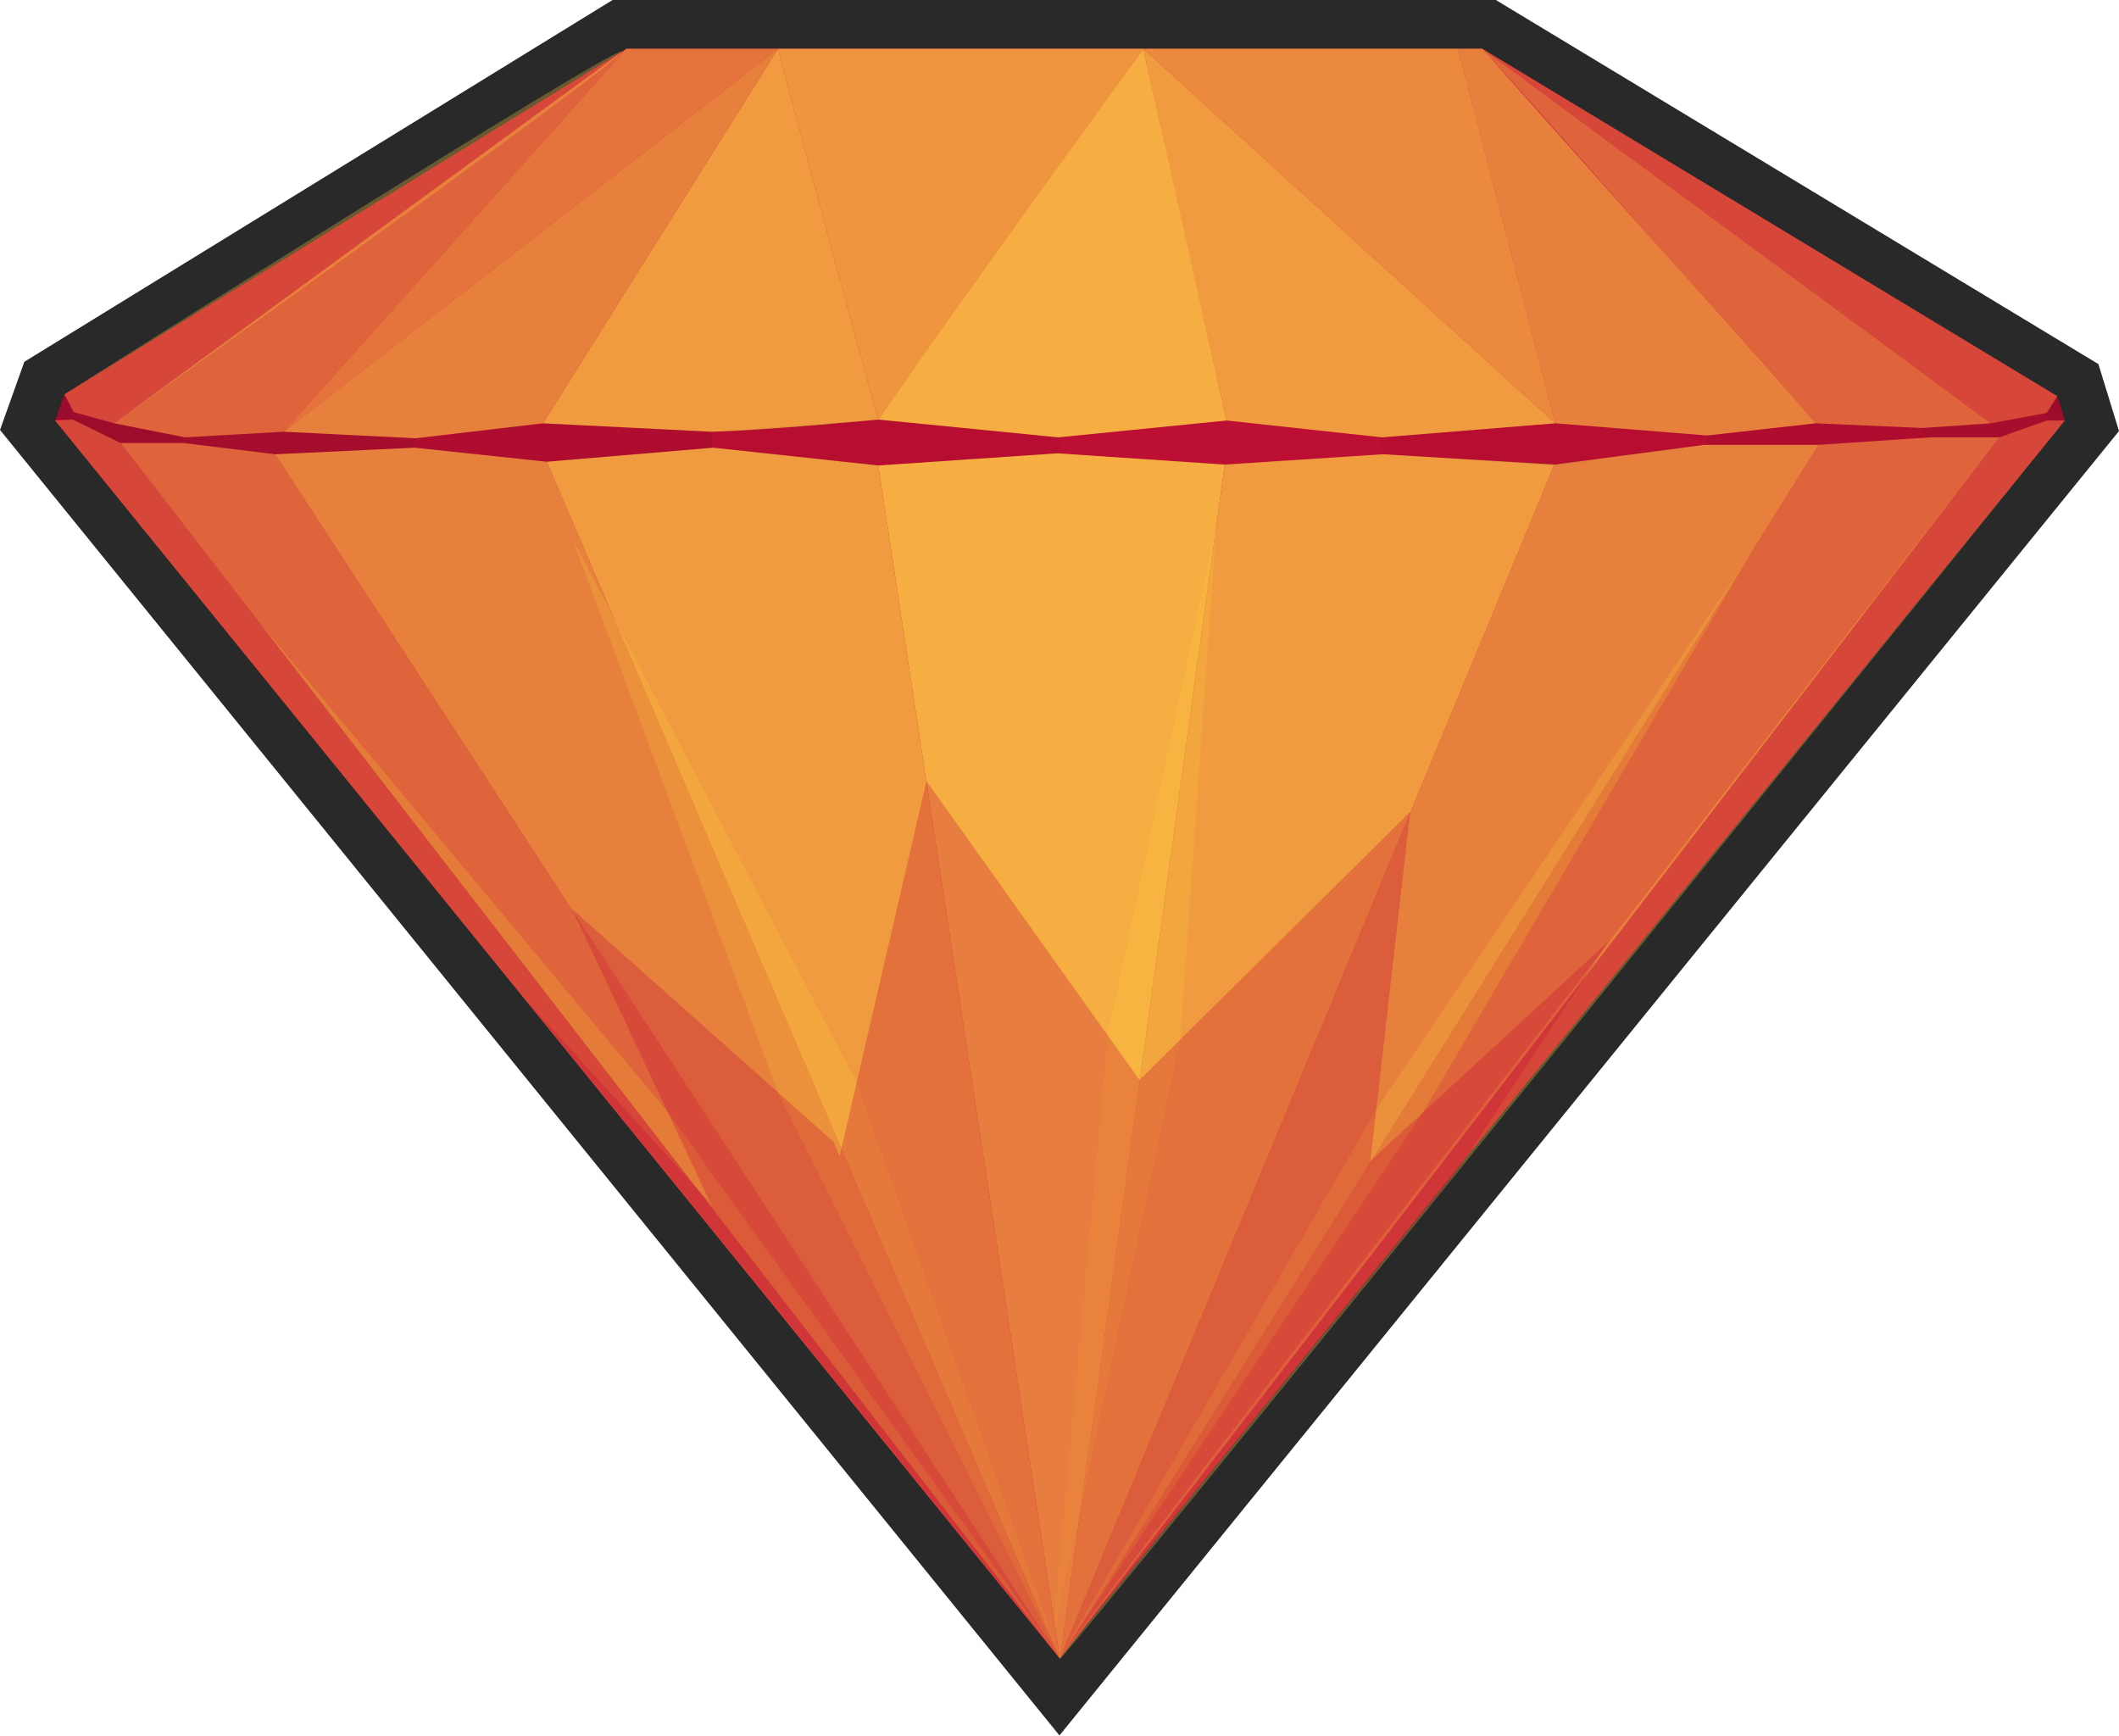
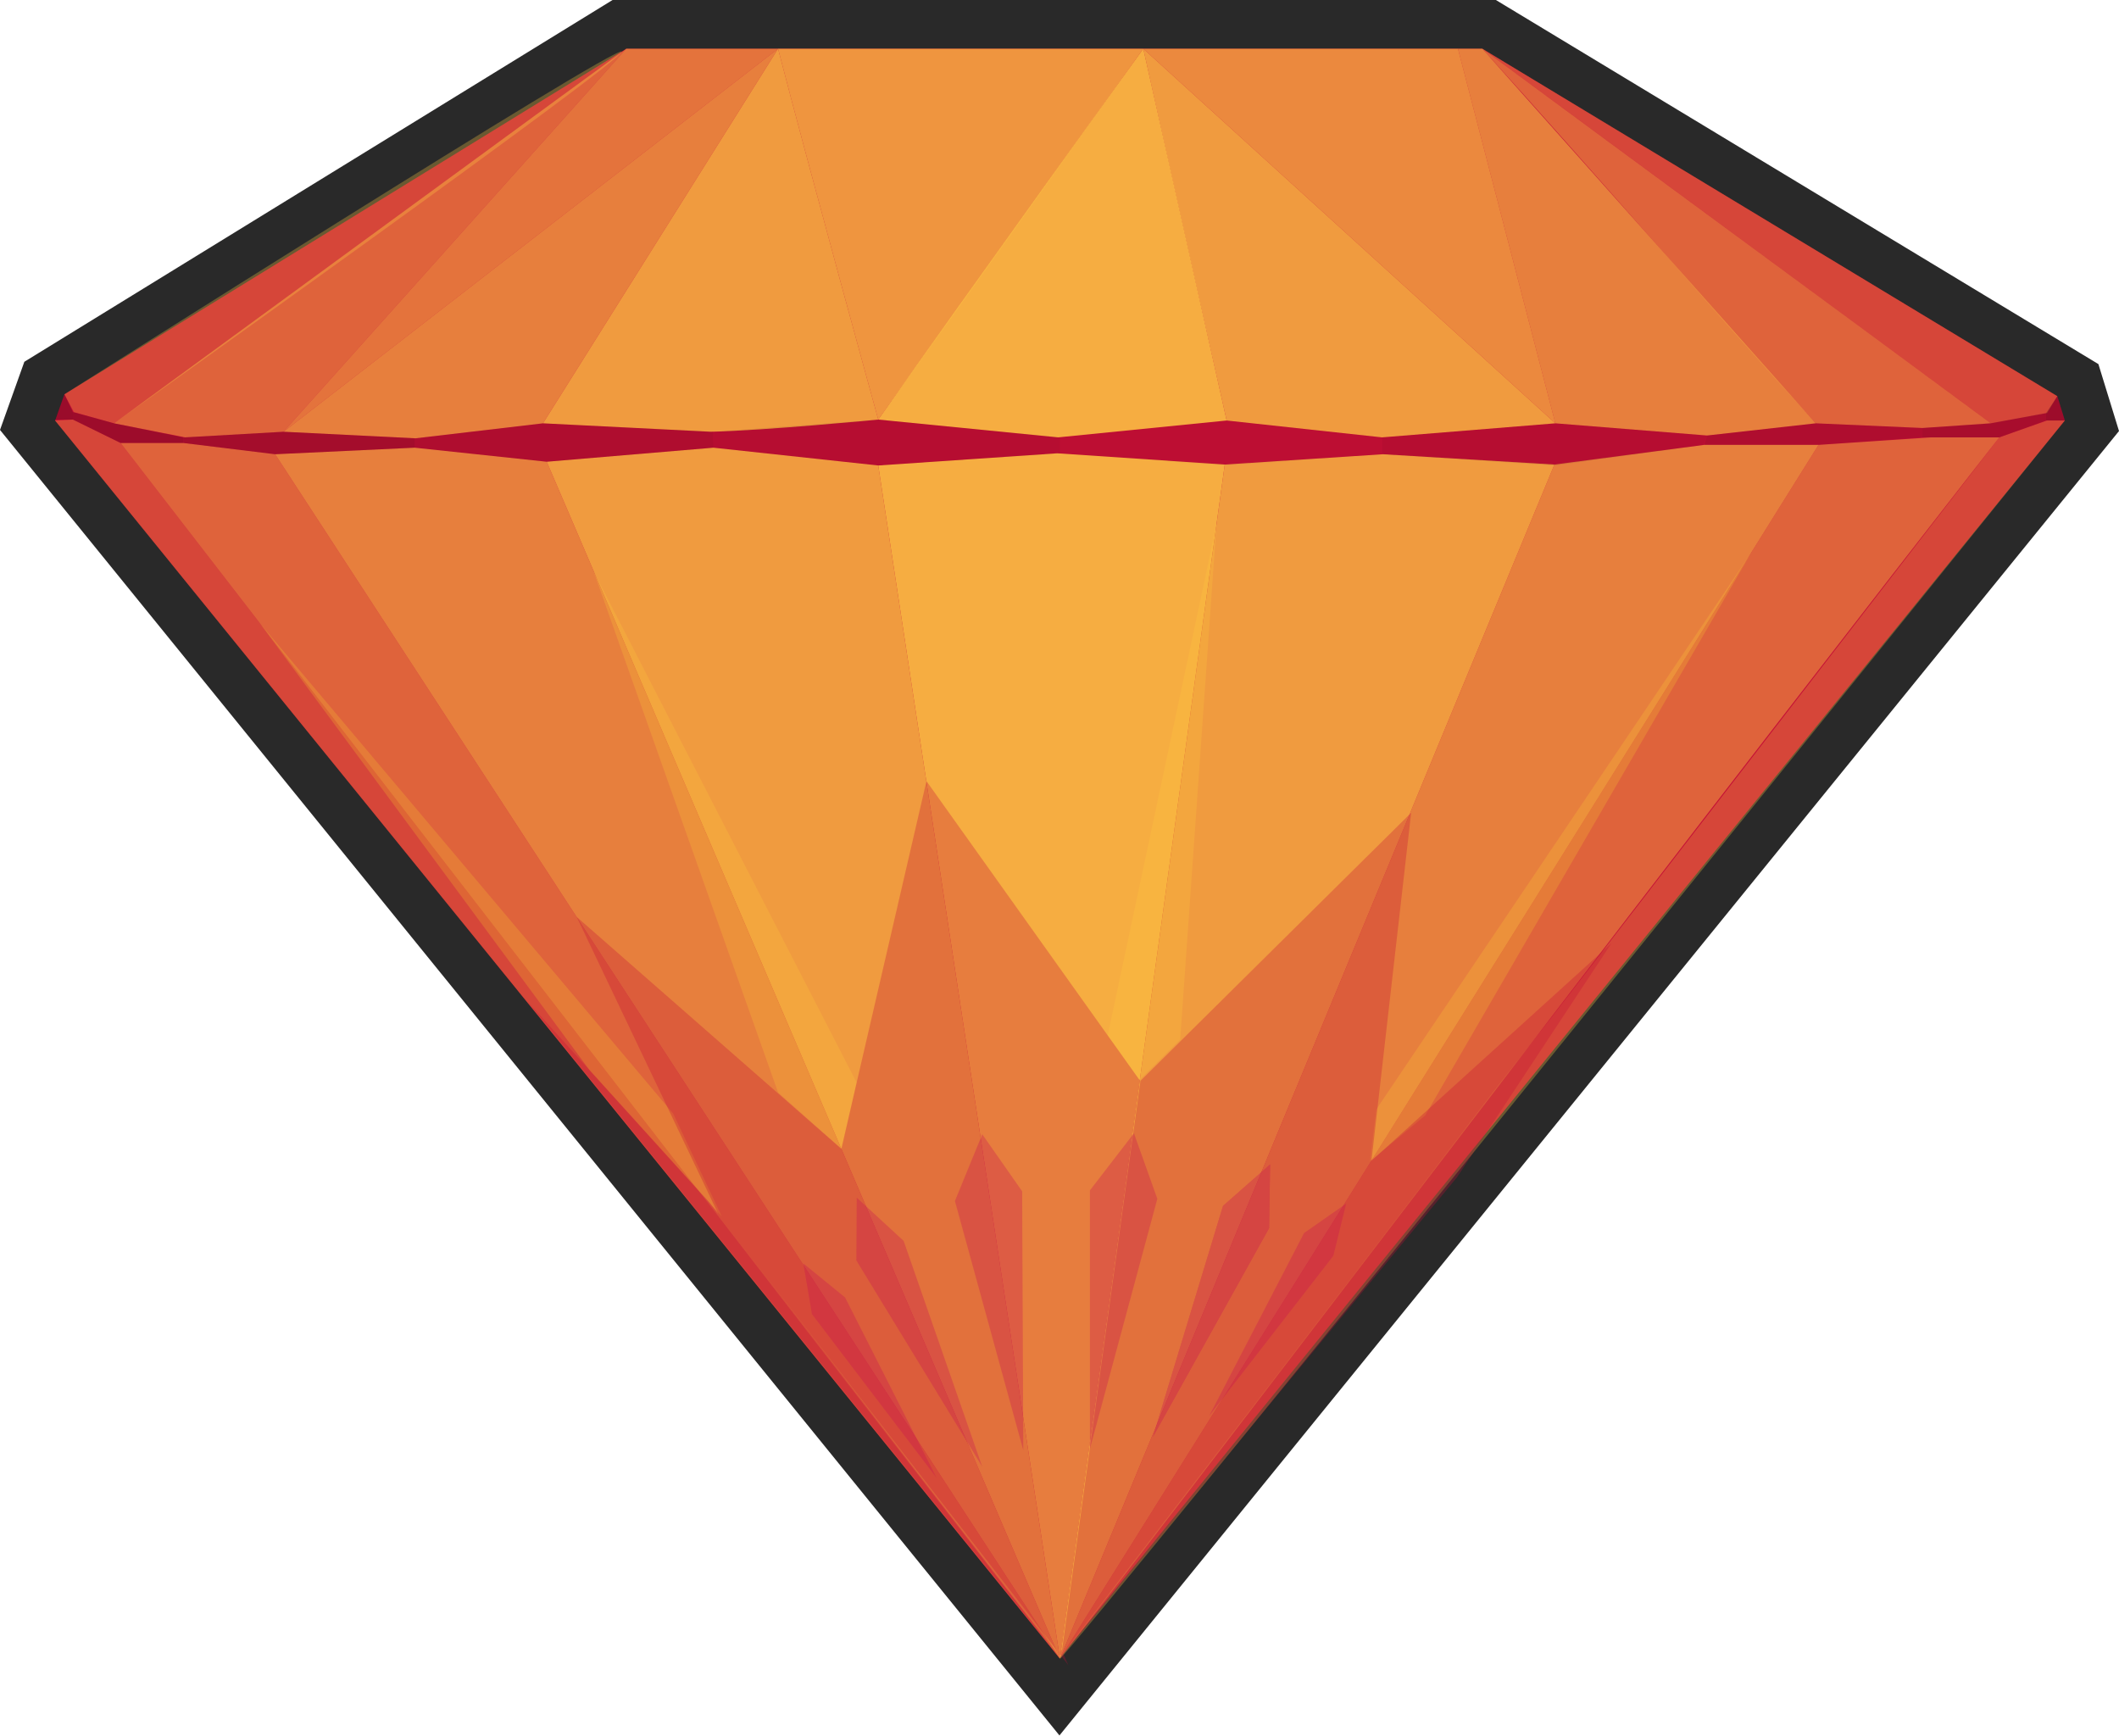
<svg xmlns="http://www.w3.org/2000/svg" id="Transparency_test_2_copy" data-name="Transparency test 2 copy" viewBox="0 0 2262.673 1852.995">
  <defs>
-     <style>.cls-1{fill:#c40e35;}.cls-2{fill:#292929;}.cls-3{opacity:0.22;}.cls-4{fill:#f9d91c;}.cls-17,.cls-5{opacity:0.3;}.cls-6{fill:#ffc943;}.cls-19,.cls-7{opacity:0.45;}.cls-21,.cls-8{opacity:0.6;}.cls-9{opacity:0.75;}.cls-10{opacity:0.85;}.cls-11{opacity:0.54;}.cls-12{opacity:0.72;}.cls-13{opacity:0.66;}.cls-14{opacity:0.36;}.cls-15,.cls-16,.cls-17,.cls-18,.cls-19,.cls-20,.cls-21{fill:#000503;}.cls-15{opacity:0.2;}.cls-16{opacity:0.1;}.cls-18{opacity:0.4;}.cls-20{opacity:0.55;}</style>
+     <style>.cls-1{fill:#c40e35;}.cls-2{fill:#292929;}.cls-3{opacity:0.22;}.cls-4{fill:#f9d91c;}.cls-19,.cls-5{opacity:0.3;}.cls-6{fill:#ffc943;}.cls-21,.cls-7{opacity:0.45;}.cls-23,.cls-8{opacity:0.6;}.cls-9{opacity:0.75;}.cls-10{opacity:0.85;}.cls-11{opacity:0.54;}.cls-12{opacity:0.72;}.cls-13{opacity:0.66;}.cls-14{opacity:0.29;}.cls-15{fill:#c50c53;}.cls-16{opacity:0.36;}.cls-17,.cls-18,.cls-19,.cls-20,.cls-21,.cls-22,.cls-23{fill:#000503;}.cls-17{opacity:0.2;}.cls-18{opacity:0.1;}.cls-20{opacity:0.4;}.cls-22{opacity:0.55;}</style>
  </defs>
  <polygon class="cls-1" points="29.404 454.028 47.399 403.644 661.453 26 1590.054 26 2218.742 405.875 2233.741 454.62 1131.299 1811.748 29.404 454.028" />
  <path class="cls-2" d="M1680,497l614,371,8,26L1228.5,2215.5,156,894l10-28L766,497h914m14.49-52H751.29l-12.53,7.706-600,369-15.578,9.581L117.029,848.51l-10,28-9.838,27.546,18.432,22.712,1072.5,1321.5,40.357,49.727,40.38-49.709,1073.5-1321.5,17.503-21.547L2351.7,878.708l-8-26-5.833-18.957-16.975-10.257-614-371L1694.49,445Z" transform="translate(-97.1915 -445)" />
  <g id="Layer_24" data-name="Layer 24" class="cls-3">
-     <polygon class="cls-4" points="1299.022 559.65 1182.808 1105.534 1123.808 1752.177 1260.231 1110.003 1299.022 559.65" />
-     <polygon class="cls-4" points="1870.036 589.959 1469.621 1184.489 1131.808 1770 1519.357 1187.886 1870.036 589.959" />
-     <polygon class="cls-4" points="610.808 574 914.741 1155.914 1131.808 1770 830.808 1166.462 610.808 574" />
-     <polygon class="cls-4" points="277.266 665.125 1131.808 1770 712.808 1187.086 277.266 665.125" />
+     <polygon class="cls-4" points="1299.022 559.65 1182.808 1105.534 1216.808 1153 1260.231 1110.003 1299.022 559.65" />
+     <polygon class="cls-4" points="1870.036 589.959 1469.621 1184.489 1462.808 1240 1521.808 1191 1870.036 589.959" />
+     <polygon class="cls-4" points="633.808 610 914.741 1155.914 898.808 1227 830.808 1166.462 633.808 610" />
+     <polygon class="cls-4" points="277.266 665.125 629.808 1143 770.808 1299 718.808 1189 277.266 665.125" />
+     <path class="cls-4" d="M416,1503" transform="translate(-97.1915 -445)" />
+     <path class="cls-4" d="M445,1464" transform="translate(-97.1915 -445)" />
  </g>
  <g id="Yellow">
    <g class="cls-5">
      <polygon class="cls-6" points="1582.808 52 2196.808 423 2185.808 441 2125.808 452 1582.808 52" />
    </g>
    <g class="cls-7">
      <path class="cls-6" d="M2036,897l114,5,73-5c-180.667-133.333-362.333-266.667-543-400C1798,627,1918,767,2036,897Z" transform="translate(-97.1915 -445)" />
    </g>
    <g class="cls-8">
      <path class="cls-6" d="M1680,497l356,400-116,13-162-13c-34.667-133.333-104-400-104-400Z" transform="translate(-97.1915 -445)" />
    </g>
    <g class="cls-9">
      <path class="cls-6" d="M1318,497c29.667,135,89,397,89,397l166,18,185-15Z" transform="translate(-97.1915 -445)" />
    </g>
    <g class="cls-10">
      <path class="cls-6" d="M1318,497s-188,261-283,396l192,19,180-18Z" transform="translate(-97.1915 -445)" />
    </g>
    <g class="cls-9">
      <path class="cls-6" d="M928,497,677,897l179,9c59-1.333,179-13,179-13S963,632,928,497Z" transform="translate(-97.1915 -445)" />
    </g>
    <g class="cls-8">
      <path class="cls-6" d="M928,497,677,897,541,913l-141-7Z" transform="translate(-97.1915 -445)" />
    </g>
    <g class="cls-7">
      <path class="cls-6" d="M400,906l-105,6-76-15L766,497Z" transform="translate(-97.1915 -445)" />
    </g>
    <g class="cls-5">
      <path class="cls-6" d="M219,897l-43-12-10-19S755.78,492.23,761,500C766.067,507.542,219,897,219,897Z" transform="translate(-97.1915 -445)" />
    </g>
    <g class="cls-5">
      <path class="cls-6" d="M156,894l19-1,51,25L1229,2216C871,1775,156,894,156,894Z" transform="translate(-97.1915 -445)" />
    </g>
    <g class="cls-7">
      <path class="cls-6" d="M226,918h67l98,12,838,1286C892.333,1780.333,226,918,226,918Z" transform="translate(-97.1915 -445)" />
    </g>
    <g class="cls-8">
      <path class="cls-6" d="M391,930l149-7,141,15q274,639,548,1278Z" transform="translate(-97.1915 -445)" />
    </g>
    <g class="cls-9">
      <path class="cls-6" d="M681,938l178-15,176,19q97,637,194,1274Q955,1577,681,938Z" transform="translate(-97.1915 -445)" />
    </g>
    <g class="cls-10">
      <path class="cls-6" d="M1035,942l191-13,179,12s-117.333,850-176,1275C1164.333,1791.333,1035,942,1035,942Z" transform="translate(-97.1915 -445)" />
    </g>
    <g class="cls-9">
      <path class="cls-6" d="M1405,941l169-11,183,11L1229,2216C1287.667,1791,1405,941,1405,941Z" transform="translate(-97.1915 -445)" />
    </g>
    <g class="cls-8">
      <path class="cls-6" d="M1757,941l160-21h122s-541,866.667-810,1296Z" transform="translate(-97.1915 -445)" />
    </g>
    <g class="cls-7">
-       <path class="cls-6" d="M2039,920l120-8h73s-668,871.333-1003,1304C1498,1786.667,2039,920,2039,920Z" transform="translate(-97.1915 -445)" />
+       <path class="cls-6" d="M2039,920l120-8h73s-178.141,228.013-394,509c-205.76,267.841-445.512,583.848-609,795C1498,1786.667,2039,920,2039,920Z" transform="translate(-97.1915 -445)" />
    </g>
    <g class="cls-5">
-       <path class="cls-6" d="M2302,894h-19l-51,18S1224.646,2212.558,1229,2216C1233.419,2219.494,2302,894,2302,894Z" transform="translate(-97.1915 -445)" />
+       <path class="cls-6" d="M2302,894h-19l-51,18-478,619-60.061,76.969S1575.828,1763.447,1458,1917c-115.117,150.021-230.026,298.189-229,299C1233.419,2219.494,2302,894,2302,894Z" transform="translate(-97.1915 -445)" />
    </g>
    <g class="cls-11">
      <path class="cls-6" d="M400,906,766,497H928Z" transform="translate(-97.1915 -445)" />
    </g>
    <g class="cls-12">
      <path class="cls-6" d="M928,497c35,135,107,396,107,396l283-396Z" transform="translate(-97.1915 -445)" />
    </g>
    <g class="cls-13">
      <path class="cls-6" d="M1758,897,1318,497h336Q1706,697,1758,897Z" transform="translate(-97.1915 -445)" />
    </g>
+     <path class="cls-6" d="M1908,1441" transform="translate(-97.1915 -445)" />
  </g>
  <g id="Layer_14_copy_2" data-name="Layer 14 copy 2" class="cls-5">
    <polygon class="cls-1" points="989.278 834 894.808 1242 1131.808 1770 1216.923 1153.399 989.278 834" />
-     <polygon class="cls-1" points="1216.808 1153 1131.808 1770 1463.279 1240.122 1505.836 866.809 1216.808 1153" />
-     <polygon class="cls-1" points="889.808 1219 610.947 970.683 761.808 1291.185 1131.808 1770 889.808 1219" />
-     <polygon class="cls-1" points="1717.808 1005 1462.808 1240 1131.808 1770 1552.808 1255 1717.808 1005" />
+     <polygon class="cls-1" points="1217.808 1154 1132.808 1771 1464.279 1241.122 1506.836 867.809 1217.808 1154" />
+     <polygon class="cls-1" points="898.808 1227 615.808 979 768.808 1300 1140.808 1778 898.808 1227" />
+     <polygon class="cls-1" points="1720.808 1007 1463.808 1240 1131.808 1771 1555.808 1257 1720.808 1007" />
    <polygon class="cls-1" points="562.179 1068.215 756.732 1283 1131.808 1770 562.179 1068.215" />
+     <path class="cls-1" d="M898,1739" transform="translate(-97.1915 -445)" />
  </g>
-   <g id="slice_copy_4" data-name="slice copy 4" class="cls-14">
-     <polygon class="cls-15" points="937.808 448 762.27 461 761.808 478 937.808 497 1131.808 484 1131.808 467 937.808 448" />
-     <polygon class="cls-16" points="1309.808 449 1475.808 467 1475.808 485 1307.808 497 1131.808 484 1131.808 467 1309.808 449" />
-     <polygon class="cls-17" points="761.808 461 761.808 478 583.808 493 442.808 478 442.808 468 579.808 452 761.808 461" />
-     <polygon class="cls-15" points="1660.808 452 1822.808 465 1819.325 475 1659.808 497 1475.808 485 1475.808 467 1660.808 452" />
-     <polygon class="cls-17" points="1938.808 452 2052.808 457 2052.808 467 1941.808 475 1819.808 475 1822.808 465 1938.808 452" />
-     <polygon class="cls-18" points="2124.808 452 2184.808 441 2184.808 449 2134.808 467 2052.808 467 2052.808 457 2124.808 452" />
-     <polygon class="cls-19" points="302.808 461 442.808 468 442.808 478 293.808 485 195.808 473 195.808 467 302.808 461" />
-     <polygon class="cls-20" points="121.808 452 195.808 467 195.808 473 128.808 473 77.808 448 77.808 440 121.808 452" />
-     <polygon class="cls-20" points="2184.808 441 2184.808 449 2204.808 449 2196.808 423 2184.808 441" />
-     <polygon class="cls-21" points="68.808 421 58.808 448 77.808 448 77.808 440 68.808 421" />
+   <g id="Layer_27" data-name="Layer 27" class="cls-14">
+     <polygon class="cls-15" points="1210.808 1210 1163.808 1271 1163.808 1547 1235.808 1280 1210.808 1210" />
+     <polygon class="cls-15" points="1048.843 1211.093 1019.654 1282.353 1092.665 1548.521 1091.469 1271.986 1048.843 1211.093" />
+     <polygon class="cls-15" points="914.808 1278.773 914.397 1345.823 1048.808 1566 964.894 1324.887 914.808 1278.773" />
+     <polygon class="cls-15" points="857.801 1349.019 866.993 1403.094 1000.136 1578.052 902.321 1385.242 857.801 1349.019" />
+     <polygon class="cls-15" points="1437.457 1285.09 1392.502 1316.516 1291.253 1511.672 1423.743 1340.822 1437.457 1285.09" />
+     <polygon class="cls-15" points="1356.255 1243.252 1305.93 1287.563 1231.018 1534.407 1355.161 1311.326 1356.255 1243.252" />
+     <polygon class="cls-15" points="1356.255 1243.252 1305.93 1287.563 1231.018 1534.407 1355.161 1311.326 1356.255 1243.252" />
+     <path class="cls-15" d="M1494,2039" transform="translate(-97.1915 -445)" />
+     <path class="cls-15" d="M1757,1844" transform="translate(-97.1915 -445)" />
+   </g>
+   <g id="slice_copy_4" data-name="slice copy 4" class="cls-16">
+     <polygon class="cls-17" points="937.808 448 762.27 461 761.808 478 937.808 497 1131.808 484 1131.808 467 937.808 448" />
+     <polygon class="cls-18" points="1309.808 449 1475.808 467 1475.808 485 1307.808 497 1131.808 484 1131.808 467 1309.808 449" />
+     <polygon class="cls-19" points="761.808 461 761.808 478 583.808 493 442.808 478 442.808 468 579.808 452 761.808 461" />
+     <polygon class="cls-17" points="1660.808 452 1822.808 465 1819.325 475 1659.808 497 1475.808 485 1475.808 467 1660.808 452" />
+     <polygon class="cls-19" points="1938.808 452 2052.808 457 2052.808 467 1941.808 475 1819.808 475 1822.808 465 1938.808 452" />
+     <polygon class="cls-20" points="2124.808 452 2184.808 441 2184.808 449 2134.808 467 2052.808 467 2052.808 457 2124.808 452" />
+     <polygon class="cls-21" points="302.808 461 442.808 468 442.808 478 293.808 485 195.808 473 195.808 467 302.808 461" />
+     <polygon class="cls-22" points="121.808 452 195.808 467 195.808 473 128.808 473 77.808 448 77.808 440 121.808 452" />
+     <polygon class="cls-22" points="2184.808 441 2184.808 449 2204.808 449 2196.808 423 2184.808 441" />
+     <polygon class="cls-23" points="68.808 421 58.808 448 77.808 448 77.808 440 68.808 421" />
  </g>
</svg>
